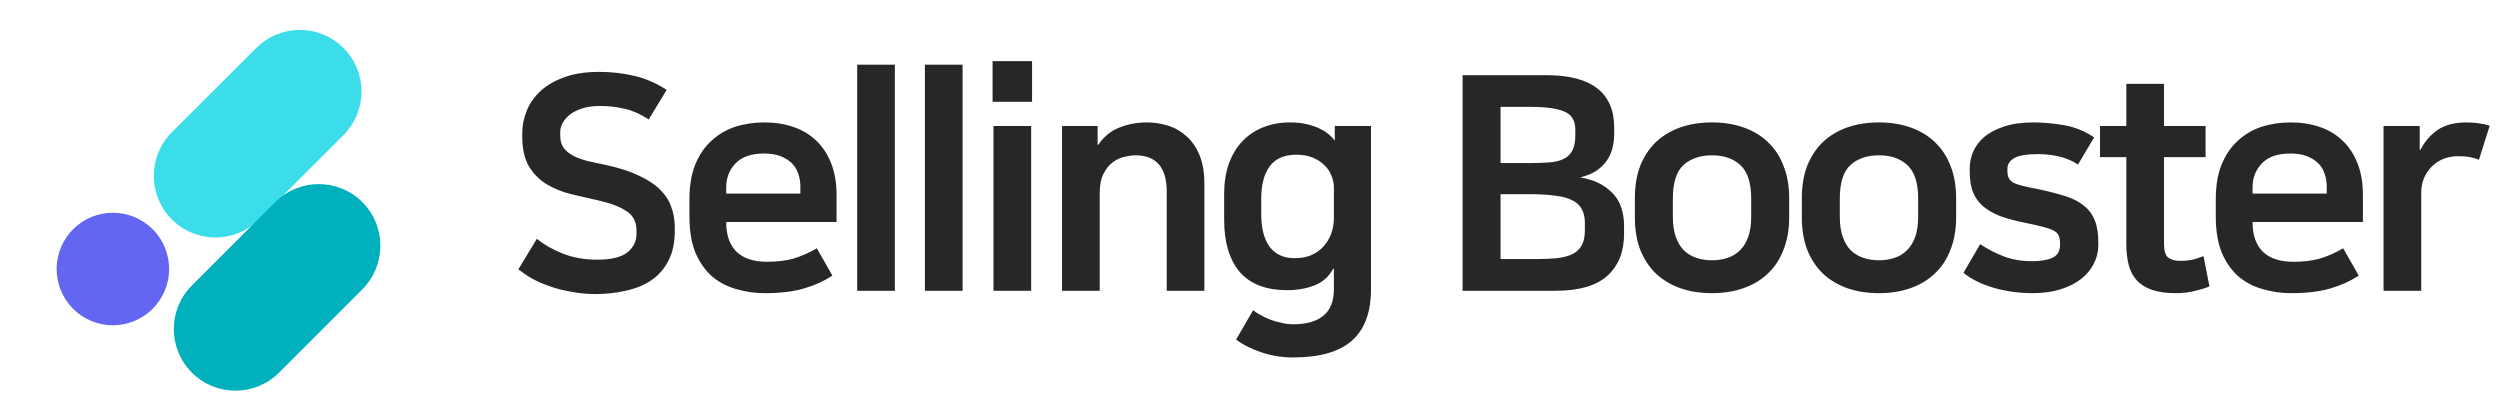
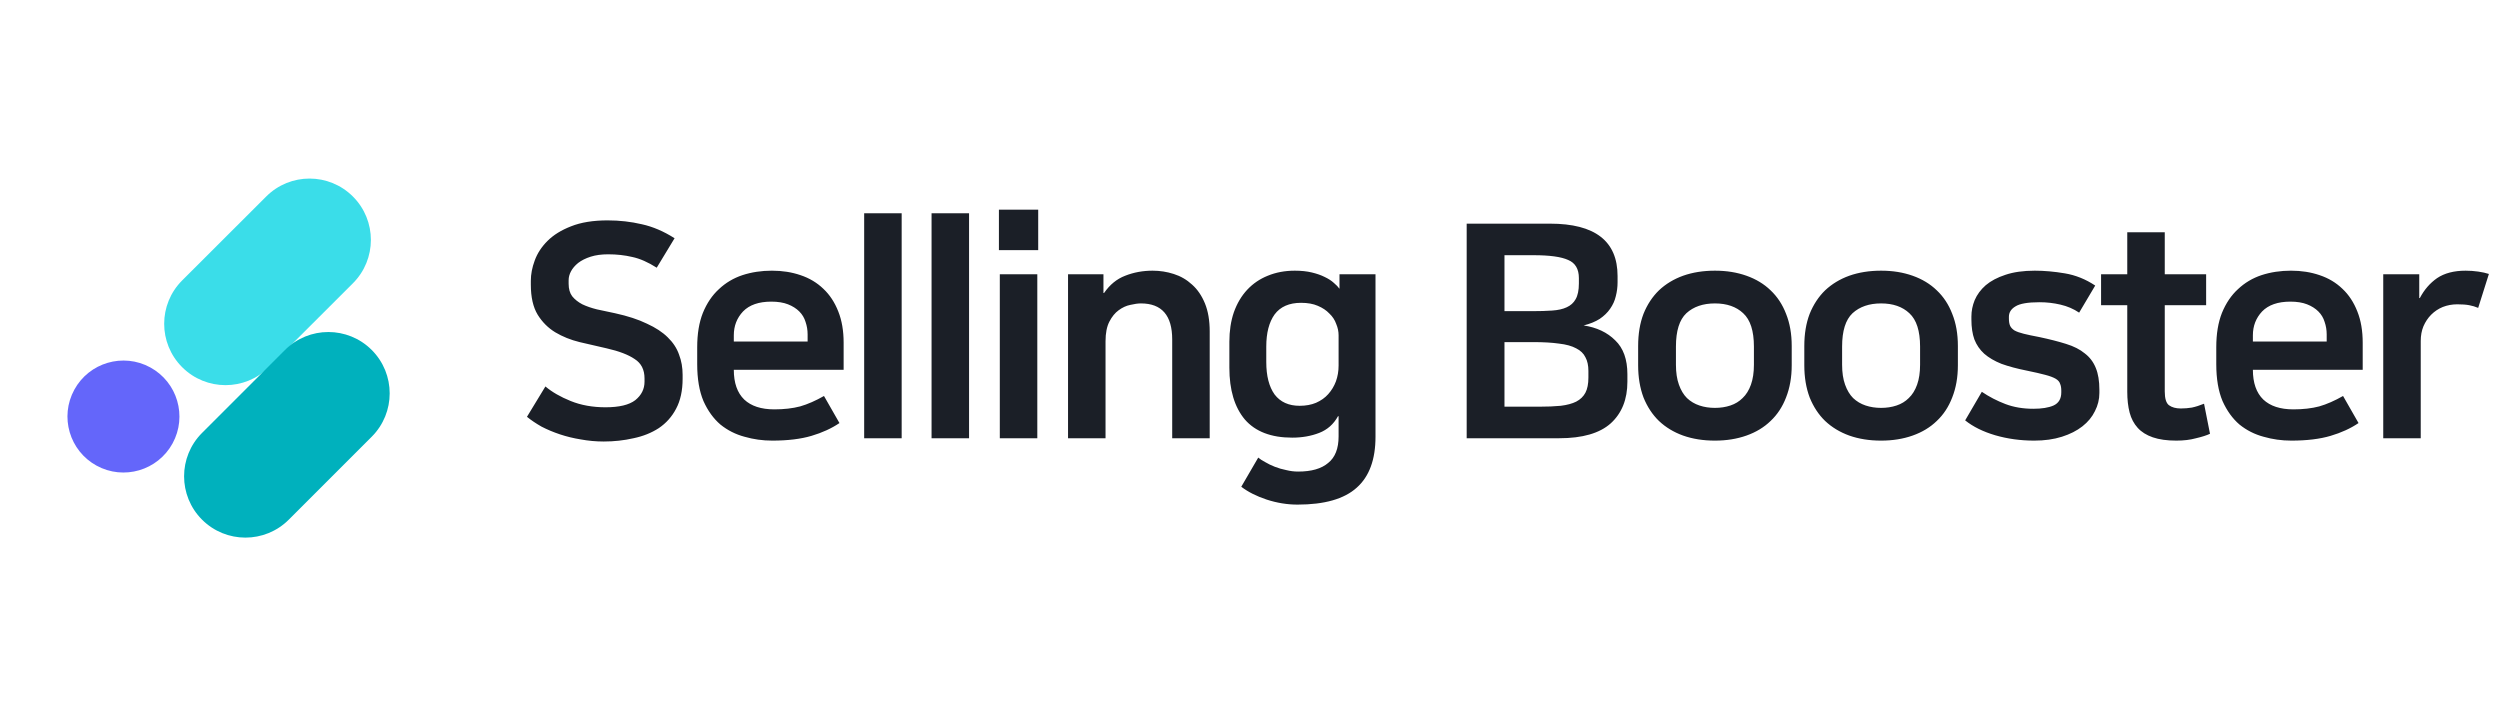
- <svg xmlns="http://www.w3.org/2000/svg" width="209" height="35" viewBox="0 0 209 35" fill="none">
-   <path d="M28.716 4.012C30.727 6.026 30.724 9.287 28.71 11.298L21.652 18.346C19.638 20.357 16.377 20.354 14.366 18.34C12.355 16.326 12.358 13.065 14.371 11.054L21.43 4.007C23.444 1.995 26.705 1.998 28.716 4.012Z" fill="#3ADDE9" />
-   <path d="M30.292 16.899C32.303 18.91 32.303 22.174 30.292 24.185L23.326 31.152C21.315 33.163 18.051 33.163 16.04 31.152C14.028 29.141 14.028 25.877 16.04 23.866L23.006 16.899C25.017 14.888 28.281 14.888 30.292 16.899Z" fill="#00B1BD" />
-   <path d="M13.563 24.746C14.809 22.467 13.972 19.609 11.693 18.363C9.415 17.117 6.557 17.954 5.311 20.233C4.065 22.512 4.902 25.369 7.181 26.616C9.46 27.862 12.317 27.024 13.563 24.746Z" fill="#6366F1" />
-   <path d="M207.239 13.359C207.005 13.259 206.755 13.184 206.489 13.134C206.222 13.084 205.889 13.059 205.489 13.059C205.055 13.059 204.647 13.134 204.264 13.284C203.897 13.434 203.572 13.651 203.289 13.934C203.022 14.201 202.805 14.526 202.639 14.909C202.489 15.276 202.414 15.684 202.414 16.134V24.309H199.264V10.534H202.289V12.534H202.339C202.705 11.834 203.189 11.276 203.789 10.859C204.405 10.443 205.205 10.234 206.189 10.234C206.539 10.234 206.889 10.259 207.239 10.309C207.589 10.359 207.889 10.426 208.139 10.509L207.239 13.359ZM197.189 23.034C196.522 23.484 195.739 23.843 194.839 24.109C193.939 24.376 192.839 24.509 191.539 24.509C190.739 24.509 189.964 24.401 189.214 24.184C188.464 23.984 187.789 23.643 187.189 23.159C186.605 22.659 186.13 22.001 185.764 21.184C185.414 20.351 185.239 19.318 185.239 18.084V16.659C185.239 15.543 185.397 14.584 185.714 13.784C186.047 12.968 186.497 12.301 187.064 11.784C187.63 11.251 188.289 10.859 189.039 10.609C189.805 10.359 190.63 10.234 191.514 10.234C192.397 10.234 193.18 10.359 193.914 10.609C194.664 10.859 195.305 11.243 195.839 11.759C196.372 12.259 196.789 12.893 197.089 13.659C197.389 14.409 197.539 15.284 197.539 16.284V18.559H188.314C188.314 19.659 188.605 20.493 189.189 21.059C189.772 21.609 190.614 21.884 191.714 21.884C192.53 21.884 193.255 21.801 193.889 21.634C194.522 21.451 195.189 21.159 195.889 20.759L197.189 23.034ZM194.514 16.184V15.584C194.514 15.218 194.455 14.868 194.339 14.534C194.239 14.201 194.064 13.909 193.814 13.659C193.564 13.409 193.247 13.209 192.864 13.059C192.48 12.909 192.014 12.834 191.464 12.834C190.414 12.834 189.622 13.109 189.089 13.659C188.572 14.209 188.314 14.876 188.314 15.659V16.184H194.514ZM177.761 13.134H175.561V10.534H177.761V7.009H180.911V10.534H184.386V13.134H180.911V20.384C180.911 20.968 181.028 21.351 181.261 21.534C181.511 21.718 181.844 21.809 182.261 21.809C182.578 21.809 182.886 21.784 183.186 21.734C183.503 21.668 183.844 21.559 184.211 21.409L184.711 23.934C184.428 24.068 184.036 24.193 183.536 24.309C183.053 24.443 182.503 24.509 181.886 24.509C181.103 24.509 180.444 24.418 179.911 24.234C179.378 24.051 178.953 23.784 178.636 23.434C178.319 23.084 178.094 22.659 177.961 22.159C177.828 21.643 177.761 21.059 177.761 20.409V13.134ZM169.869 21.834C170.586 21.834 171.153 21.743 171.569 21.559C172.003 21.359 172.219 20.993 172.219 20.459V20.309C172.219 20.076 172.186 19.884 172.119 19.734C172.069 19.568 171.944 19.426 171.744 19.309C171.544 19.193 171.253 19.084 170.869 18.984C170.503 18.884 169.994 18.768 169.344 18.634C168.511 18.468 167.794 18.276 167.194 18.059C166.611 17.826 166.128 17.543 165.744 17.209C165.378 16.876 165.103 16.476 164.919 16.009C164.753 15.543 164.669 14.984 164.669 14.334V14.084C164.669 13.618 164.761 13.159 164.944 12.709C165.144 12.243 165.453 11.826 165.869 11.459C166.303 11.093 166.853 10.801 167.519 10.584C168.203 10.351 169.028 10.234 169.994 10.234C170.794 10.234 171.636 10.309 172.519 10.459C173.419 10.609 174.269 10.951 175.069 11.484L173.719 13.759C173.253 13.443 172.728 13.218 172.144 13.084C171.578 12.951 170.994 12.884 170.394 12.884C169.411 12.884 168.736 13.001 168.369 13.234C168.003 13.451 167.819 13.743 167.819 14.109V14.259C167.819 14.509 167.853 14.709 167.919 14.859C167.986 15.009 168.111 15.143 168.294 15.259C168.478 15.359 168.736 15.451 169.069 15.534C169.403 15.618 169.836 15.709 170.369 15.809C171.236 15.993 171.986 16.184 172.619 16.384C173.269 16.584 173.794 16.851 174.194 17.184C174.611 17.501 174.919 17.909 175.119 18.409C175.319 18.893 175.419 19.501 175.419 20.234V20.509C175.419 21.043 175.294 21.551 175.044 22.034C174.811 22.518 174.461 22.943 173.994 23.309C173.528 23.676 172.953 23.968 172.269 24.184C171.586 24.401 170.811 24.509 169.944 24.509C168.794 24.509 167.703 24.359 166.669 24.059C165.653 23.759 164.811 23.343 164.144 22.809L165.544 20.409C166.161 20.826 166.819 21.168 167.519 21.434C168.219 21.701 169.003 21.834 169.869 21.834ZM157.083 24.509C156.1 24.509 155.208 24.368 154.408 24.084C153.625 23.801 152.95 23.393 152.383 22.859C151.833 22.326 151.4 21.668 151.083 20.884C150.783 20.084 150.633 19.184 150.633 18.184V16.559C150.633 15.543 150.783 14.643 151.083 13.859C151.4 13.076 151.833 12.418 152.383 11.884C152.95 11.351 153.625 10.943 154.408 10.659C155.208 10.376 156.1 10.234 157.083 10.234C158.066 10.234 158.933 10.376 159.733 10.659C160.533 10.943 161.208 11.351 161.758 11.884C162.325 12.418 162.758 13.076 163.058 13.859C163.375 14.643 163.533 15.543 163.533 16.559V18.184C163.533 19.184 163.375 20.084 163.058 20.884C162.758 21.668 162.325 22.326 161.758 22.859C161.208 23.393 160.533 23.801 159.733 24.084C158.933 24.368 158.05 24.509 157.083 24.509ZM157.083 21.759C157.55 21.759 157.983 21.693 158.383 21.559C158.783 21.426 159.125 21.218 159.408 20.934C159.708 20.651 159.941 20.276 160.108 19.809C160.275 19.343 160.358 18.784 160.358 18.134V16.609C160.358 15.293 160.058 14.359 159.458 13.809C158.875 13.259 158.083 12.984 157.083 12.984C156.083 12.984 155.283 13.259 154.683 13.809C154.1 14.359 153.808 15.293 153.808 16.609V18.134C153.808 18.784 153.891 19.343 154.058 19.809C154.225 20.276 154.45 20.651 154.733 20.934C155.033 21.218 155.383 21.426 155.783 21.559C156.183 21.693 156.616 21.759 157.083 21.759ZM143.125 24.509C142.141 24.509 141.25 24.368 140.45 24.084C139.666 23.801 138.991 23.393 138.425 22.859C137.875 22.326 137.442 21.668 137.125 20.884C136.825 20.084 136.675 19.184 136.675 18.184V16.559C136.675 15.543 136.825 14.643 137.125 13.859C137.442 13.076 137.875 12.418 138.425 11.884C138.991 11.351 139.666 10.943 140.45 10.659C141.25 10.376 142.141 10.234 143.125 10.234C144.108 10.234 144.975 10.376 145.775 10.659C146.575 10.943 147.25 11.351 147.8 11.884C148.367 12.418 148.8 13.076 149.1 13.859C149.416 14.643 149.575 15.543 149.575 16.559V18.184C149.575 19.184 149.416 20.084 149.1 20.884C148.8 21.668 148.367 22.326 147.8 22.859C147.25 23.393 146.575 23.801 145.775 24.084C144.975 24.368 144.091 24.509 143.125 24.509ZM143.125 21.759C143.591 21.759 144.025 21.693 144.425 21.559C144.825 21.426 145.166 21.218 145.45 20.934C145.75 20.651 145.983 20.276 146.15 19.809C146.316 19.343 146.4 18.784 146.4 18.134V16.609C146.4 15.293 146.1 14.359 145.5 13.809C144.916 13.259 144.125 12.984 143.125 12.984C142.125 12.984 141.325 13.259 140.725 13.809C140.141 14.359 139.85 15.293 139.85 16.609V18.134C139.85 18.784 139.933 19.343 140.1 19.809C140.266 20.276 140.492 20.651 140.775 20.934C141.075 21.218 141.425 21.426 141.825 21.559C142.225 21.693 142.658 21.759 143.125 21.759ZM125.447 8.934V13.634H127.797C128.414 13.634 128.964 13.618 129.447 13.584C129.947 13.551 130.355 13.459 130.672 13.309C131.005 13.159 131.255 12.934 131.422 12.634C131.605 12.318 131.697 11.876 131.697 11.309V10.859C131.697 10.093 131.397 9.584 130.797 9.334C130.214 9.068 129.247 8.934 127.897 8.934H125.447ZM125.447 21.659H128.347C129.047 21.659 129.655 21.634 130.172 21.584C130.705 21.518 131.139 21.401 131.472 21.234C131.822 21.051 132.08 20.801 132.247 20.484C132.414 20.168 132.497 19.743 132.497 19.209V18.659C132.497 18.193 132.414 17.809 132.247 17.509C132.097 17.193 131.839 16.943 131.472 16.759C131.105 16.559 130.622 16.426 130.022 16.359C129.439 16.276 128.722 16.234 127.872 16.234H125.447V21.659ZM122.272 6.284H129.272C133.055 6.284 134.947 7.751 134.947 10.684V11.209C134.947 11.609 134.897 12.001 134.797 12.384C134.714 12.751 134.555 13.101 134.322 13.434C134.105 13.751 133.814 14.034 133.447 14.284C133.08 14.518 132.63 14.701 132.097 14.834C133.197 15.001 134.08 15.418 134.747 16.084C135.43 16.734 135.772 17.684 135.772 18.934V19.559C135.772 21.043 135.305 22.209 134.372 23.059C133.439 23.893 131.997 24.309 130.047 24.309H122.272V6.284ZM105.439 17.909C105.439 19.076 105.672 19.984 106.139 20.634C106.622 21.268 107.322 21.584 108.239 21.584C108.755 21.584 109.214 21.501 109.614 21.334C110.03 21.151 110.372 20.909 110.639 20.609C110.922 20.293 111.139 19.934 111.289 19.534C111.439 19.118 111.514 18.676 111.514 18.209V15.659C111.514 15.343 111.447 15.026 111.314 14.709C111.197 14.376 111.005 14.084 110.739 13.834C110.489 13.568 110.164 13.351 109.764 13.184C109.38 13.018 108.914 12.934 108.364 12.934C107.364 12.934 106.622 13.259 106.139 13.909C105.672 14.559 105.439 15.459 105.439 16.609V17.909ZM111.514 22.459H111.464C111.097 23.126 110.572 23.593 109.889 23.859C109.205 24.126 108.447 24.259 107.614 24.259C105.847 24.259 104.522 23.751 103.639 22.734C102.772 21.701 102.339 20.251 102.339 18.384V16.209C102.339 15.293 102.464 14.468 102.714 13.734C102.98 12.984 103.355 12.351 103.839 11.834C104.322 11.318 104.897 10.926 105.564 10.659C106.247 10.376 107.005 10.234 107.839 10.234C108.372 10.234 108.847 10.284 109.264 10.384C109.68 10.484 110.039 10.609 110.339 10.759C110.655 10.909 110.914 11.076 111.114 11.259C111.314 11.426 111.464 11.584 111.564 11.734H111.589V10.534H114.614V24.184C114.614 26.101 114.089 27.526 113.039 28.459C111.989 29.409 110.33 29.884 108.064 29.884C107.197 29.884 106.33 29.743 105.464 29.459C104.614 29.176 103.905 28.818 103.339 28.384L104.764 25.934C104.897 26.051 105.089 26.176 105.339 26.309C105.589 26.459 105.864 26.593 106.164 26.709C106.464 26.826 106.78 26.918 107.114 26.984C107.447 27.068 107.78 27.109 108.114 27.109C109.23 27.109 110.072 26.868 110.639 26.384C111.222 25.918 111.514 25.176 111.514 24.159V22.459ZM95.886 10.234C96.503 10.234 97.094 10.326 97.661 10.509C98.244 10.693 98.761 10.993 99.211 11.409C99.661 11.809 100.019 12.334 100.286 12.984C100.553 13.634 100.686 14.418 100.686 15.334V24.309H97.536V16.009C97.536 13.993 96.661 12.984 94.911 12.984C94.661 12.984 94.361 13.026 94.011 13.109C93.678 13.176 93.353 13.326 93.036 13.559C92.736 13.776 92.478 14.093 92.261 14.509C92.044 14.926 91.936 15.476 91.936 16.159V24.309H88.786V10.534H91.761V12.109H91.811C92.294 11.409 92.886 10.926 93.586 10.659C94.303 10.376 95.069 10.234 95.886 10.234ZM82.98 5.109H86.28V8.509H82.98V5.109ZM83.055 10.534H86.205V24.309H83.055V10.534ZM77.322 5.409H80.472V24.309H77.322V5.409ZM71.661 5.409H74.811V24.309H71.661V5.409ZM69.586 23.034C68.919 23.484 68.136 23.843 67.236 24.109C66.336 24.376 65.236 24.509 63.936 24.509C63.136 24.509 62.361 24.401 61.611 24.184C60.861 23.984 60.186 23.643 59.586 23.159C59.003 22.659 58.528 22.001 58.161 21.184C57.811 20.351 57.636 19.318 57.636 18.084V16.659C57.636 15.543 57.794 14.584 58.111 13.784C58.444 12.968 58.894 12.301 59.461 11.784C60.028 11.251 60.686 10.859 61.436 10.609C62.203 10.359 63.028 10.234 63.911 10.234C64.794 10.234 65.578 10.359 66.311 10.609C67.061 10.859 67.703 11.243 68.236 11.759C68.769 12.259 69.186 12.893 69.486 13.659C69.786 14.409 69.936 15.284 69.936 16.284V18.559H60.711C60.711 19.659 61.003 20.493 61.586 21.059C62.169 21.609 63.011 21.884 64.111 21.884C64.928 21.884 65.653 21.801 66.286 21.634C66.919 21.451 67.586 21.159 68.286 20.759L69.586 23.034ZM66.911 16.184V15.584C66.911 15.218 66.853 14.868 66.736 14.534C66.636 14.201 66.461 13.909 66.211 13.659C65.961 13.409 65.644 13.209 65.261 13.059C64.878 12.909 64.411 12.834 63.861 12.834C62.811 12.834 62.019 13.109 61.486 13.659C60.969 14.209 60.711 14.876 60.711 15.659V16.184H66.911ZM49.936 21.709C51.086 21.709 51.919 21.509 52.436 21.109C52.953 20.693 53.211 20.176 53.211 19.559V19.284C53.211 18.551 52.936 18.009 52.386 17.659C51.853 17.293 51.069 16.993 50.036 16.759C49.286 16.593 48.528 16.418 47.761 16.234C47.011 16.051 46.328 15.776 45.711 15.409C45.111 15.043 44.619 14.551 44.236 13.934C43.853 13.301 43.661 12.459 43.661 11.409V11.084C43.661 10.534 43.769 9.968 43.986 9.384C44.203 8.784 44.561 8.234 45.061 7.734C45.561 7.234 46.219 6.826 47.036 6.509C47.869 6.176 48.894 6.009 50.111 6.009C51.111 6.009 52.069 6.118 52.986 6.334C53.903 6.534 54.819 6.926 55.736 7.509L54.236 9.984C53.503 9.518 52.819 9.218 52.186 9.084C51.553 8.934 50.878 8.859 50.161 8.859C49.594 8.859 49.103 8.926 48.686 9.059C48.269 9.193 47.919 9.368 47.636 9.584C47.369 9.801 47.169 10.034 47.036 10.284C46.903 10.534 46.836 10.784 46.836 11.034V11.334C46.836 11.768 46.936 12.118 47.136 12.384C47.353 12.651 47.636 12.876 47.986 13.059C48.336 13.226 48.744 13.368 49.211 13.484C49.694 13.584 50.203 13.693 50.736 13.809C51.803 14.043 52.694 14.334 53.411 14.684C54.144 15.018 54.728 15.401 55.161 15.834C55.611 16.268 55.928 16.751 56.111 17.284C56.311 17.801 56.411 18.368 56.411 18.984V19.309C56.411 20.309 56.228 21.151 55.861 21.834C55.511 22.501 55.028 23.043 54.411 23.459C53.794 23.859 53.086 24.143 52.286 24.309C51.486 24.493 50.653 24.584 49.786 24.584C49.136 24.584 48.494 24.526 47.861 24.409C47.244 24.309 46.661 24.168 46.111 23.984C45.561 23.801 45.044 23.584 44.561 23.334C44.094 23.068 43.686 22.793 43.336 22.509L44.886 19.959C45.436 20.426 46.144 20.834 47.011 21.184C47.878 21.534 48.853 21.709 49.936 21.709Z" fill="#27272A" />
+ <svg xmlns="http://www.w3.org/2000/svg" width="210" height="60" viewBox="0 0 210 60" fill="none">
+   <path d="M29.648 16.512C31.659 18.526 31.656 21.787 29.642 23.798L22.584 30.846C20.57 32.857 17.309 32.854 15.298 30.84C13.287 28.826 13.289 25.565 15.303 23.554L22.361 16.507C24.375 14.495 27.637 14.498 29.648 16.512Z" fill="#3ADDE9" />
+   <path d="M31.225 29.398C33.236 31.41 33.236 34.673 31.225 36.684L24.258 43.651C22.247 45.662 18.983 45.662 16.972 43.651C14.961 41.64 14.961 38.376 16.972 36.365L23.939 29.398C25.95 27.387 29.214 27.387 31.225 29.398Z" fill="#00B1BD" />
+   <path d="M14.496 37.245C15.742 34.966 14.905 32.109 12.626 30.863C10.347 29.617 7.49 30.454 6.244 32.733C4.997 35.012 5.835 37.869 8.114 39.115C10.392 40.361 13.25 39.524 14.496 37.245Z" fill="#6466FA" />
+   <path d="M208.167 25.862C207.934 25.762 207.684 25.687 207.417 25.637C207.151 25.587 206.817 25.562 206.417 25.562C205.984 25.562 205.576 25.637 205.192 25.787C204.826 25.937 204.501 26.154 204.217 26.437C203.951 26.704 203.734 27.029 203.567 27.412C203.417 27.779 203.342 28.187 203.342 28.637V36.812H200.192V23.037H203.217V25.037H203.267C203.634 24.337 204.117 23.779 204.717 23.362C205.334 22.946 206.134 22.737 207.117 22.737C207.467 22.737 207.817 22.762 208.167 22.812C208.517 22.862 208.817 22.929 209.067 23.012L208.167 25.862ZM198.117 35.537C197.451 35.987 196.667 36.346 195.767 36.612C194.867 36.879 193.767 37.012 192.467 37.012C191.667 37.012 190.892 36.904 190.142 36.687C189.392 36.487 188.717 36.146 188.117 35.662C187.534 35.162 187.059 34.504 186.692 33.687C186.342 32.854 186.167 31.821 186.167 30.587V29.162C186.167 28.046 186.326 27.087 186.642 26.287C186.976 25.471 187.426 24.804 187.992 24.287C188.559 23.754 189.217 23.362 189.967 23.112C190.734 22.862 191.559 22.737 192.442 22.737C193.326 22.737 194.109 22.862 194.842 23.112C195.592 23.362 196.234 23.746 196.767 24.262C197.301 24.762 197.717 25.396 198.017 26.162C198.317 26.912 198.467 27.787 198.467 28.787V31.062H189.242C189.242 32.162 189.534 32.996 190.117 33.562C190.701 34.112 191.542 34.387 192.642 34.387C193.459 34.387 194.184 34.304 194.817 34.137C195.451 33.954 196.117 33.662 196.817 33.262L198.117 35.537ZM195.442 28.687V28.087C195.442 27.721 195.384 27.371 195.267 27.037C195.167 26.704 194.992 26.412 194.742 26.162C194.492 25.912 194.176 25.712 193.792 25.562C193.409 25.412 192.942 25.337 192.392 25.337C191.342 25.337 190.551 25.612 190.017 26.162C189.501 26.712 189.242 27.379 189.242 28.162V28.687H195.442ZM178.69 25.637H176.49V23.037H178.69V19.512H181.84V23.037H185.315V25.637H181.84V32.887C181.84 33.471 181.956 33.854 182.19 34.037C182.44 34.221 182.773 34.312 183.19 34.312C183.506 34.312 183.815 34.287 184.115 34.237C184.431 34.171 184.773 34.062 185.14 33.912L185.64 36.437C185.356 36.571 184.965 36.696 184.465 36.812C183.981 36.946 183.431 37.012 182.815 37.012C182.031 37.012 181.373 36.921 180.84 36.737C180.306 36.554 179.881 36.287 179.565 35.937C179.248 35.587 179.023 35.162 178.89 34.662C178.756 34.146 178.69 33.562 178.69 32.912V25.637ZM170.798 34.337C171.515 34.337 172.081 34.246 172.498 34.062C172.931 33.862 173.148 33.496 173.148 32.962V32.812C173.148 32.579 173.115 32.387 173.048 32.237C172.998 32.071 172.873 31.929 172.673 31.812C172.473 31.696 172.181 31.587 171.798 31.487C171.431 31.387 170.923 31.271 170.273 31.137C169.44 30.971 168.723 30.779 168.123 30.562C167.54 30.329 167.056 30.046 166.673 29.712C166.306 29.379 166.031 28.979 165.848 28.512C165.681 28.046 165.598 27.487 165.598 26.837V26.587C165.598 26.121 165.69 25.662 165.873 25.212C166.073 24.746 166.381 24.329 166.798 23.962C167.231 23.596 167.781 23.304 168.448 23.087C169.131 22.854 169.956 22.737 170.923 22.737C171.723 22.737 172.565 22.812 173.448 22.962C174.348 23.112 175.198 23.454 175.998 23.987L174.648 26.262C174.181 25.946 173.656 25.721 173.073 25.587C172.506 25.454 171.923 25.387 171.323 25.387C170.34 25.387 169.665 25.504 169.298 25.737C168.931 25.954 168.748 26.246 168.748 26.612V26.762C168.748 27.012 168.781 27.212 168.848 27.362C168.915 27.512 169.04 27.646 169.223 27.762C169.406 27.862 169.665 27.954 169.998 28.037C170.331 28.121 170.765 28.212 171.298 28.312C172.165 28.496 172.915 28.687 173.548 28.887C174.198 29.087 174.723 29.354 175.123 29.687C175.54 30.004 175.848 30.412 176.048 30.912C176.248 31.396 176.348 32.004 176.348 32.737V33.012C176.348 33.546 176.223 34.054 175.973 34.537C175.74 35.021 175.39 35.446 174.923 35.812C174.456 36.179 173.881 36.471 173.198 36.687C172.515 36.904 171.74 37.012 170.873 37.012C169.723 37.012 168.631 36.862 167.598 36.562C166.581 36.262 165.74 35.846 165.073 35.312L166.473 32.912C167.09 33.329 167.748 33.671 168.448 33.937C169.148 34.204 169.931 34.337 170.798 34.337ZM158.012 37.012C157.029 37.012 156.137 36.871 155.337 36.587C154.554 36.304 153.879 35.896 153.312 35.362C152.762 34.829 152.329 34.171 152.012 33.387C151.712 32.587 151.562 31.687 151.562 30.687V29.062C151.562 28.046 151.712 27.146 152.012 26.362C152.329 25.579 152.762 24.921 153.312 24.387C153.879 23.854 154.554 23.446 155.337 23.162C156.137 22.879 157.029 22.737 158.012 22.737C158.995 22.737 159.862 22.879 160.662 23.162C161.462 23.446 162.137 23.854 162.687 24.387C163.254 24.921 163.687 25.579 163.987 26.362C164.304 27.146 164.462 28.046 164.462 29.062V30.687C164.462 31.687 164.304 32.587 163.987 33.387C163.687 34.171 163.254 34.829 162.687 35.362C162.137 35.896 161.462 36.304 160.662 36.587C159.862 36.871 158.979 37.012 158.012 37.012ZM158.012 34.262C158.479 34.262 158.912 34.196 159.312 34.062C159.712 33.929 160.054 33.721 160.337 33.437C160.637 33.154 160.87 32.779 161.037 32.312C161.204 31.846 161.287 31.287 161.287 30.637V29.112C161.287 27.796 160.987 26.862 160.387 26.312C159.804 25.762 159.012 25.487 158.012 25.487C157.012 25.487 156.212 25.762 155.612 26.312C155.029 26.862 154.737 27.796 154.737 29.112V30.637C154.737 31.287 154.82 31.846 154.987 32.312C155.154 32.779 155.379 33.154 155.662 33.437C155.962 33.721 156.312 33.929 156.712 34.062C157.112 34.196 157.545 34.262 158.012 34.262ZM144.054 37.012C143.07 37.012 142.179 36.871 141.379 36.587C140.595 36.304 139.92 35.896 139.354 35.362C138.804 34.829 138.37 34.171 138.054 33.387C137.754 32.587 137.604 31.687 137.604 30.687V29.062C137.604 28.046 137.754 27.146 138.054 26.362C138.37 25.579 138.804 24.921 139.354 24.387C139.92 23.854 140.595 23.446 141.379 23.162C142.179 22.879 143.07 22.737 144.054 22.737C145.037 22.737 145.904 22.879 146.704 23.162C147.504 23.446 148.179 23.854 148.729 24.387C149.295 24.921 149.729 25.579 150.029 26.362C150.345 27.146 150.504 28.046 150.504 29.062V30.687C150.504 31.687 150.345 32.587 150.029 33.387C149.729 34.171 149.295 34.829 148.729 35.362C148.179 35.896 147.504 36.304 146.704 36.587C145.904 36.871 145.02 37.012 144.054 37.012ZM144.054 34.262C144.52 34.262 144.954 34.196 145.354 34.062C145.754 33.929 146.095 33.721 146.379 33.437C146.679 33.154 146.912 32.779 147.079 32.312C147.245 31.846 147.329 31.287 147.329 30.637V29.112C147.329 27.796 147.029 26.862 146.429 26.312C145.845 25.762 145.054 25.487 144.054 25.487C143.054 25.487 142.254 25.762 141.654 26.312C141.07 26.862 140.779 27.796 140.779 29.112V30.637C140.779 31.287 140.862 31.846 141.029 32.312C141.195 32.779 141.42 33.154 141.704 33.437C142.004 33.721 142.354 33.929 142.754 34.062C143.154 34.196 143.587 34.262 144.054 34.262ZM126.376 21.437V26.137H128.726C129.342 26.137 129.892 26.121 130.376 26.087C130.876 26.054 131.284 25.962 131.601 25.812C131.934 25.662 132.184 25.437 132.351 25.137C132.534 24.821 132.626 24.379 132.626 23.812V23.362C132.626 22.596 132.326 22.087 131.726 21.837C131.142 21.571 130.176 21.437 128.826 21.437H126.376ZM126.376 34.162H129.276C129.976 34.162 130.584 34.137 131.101 34.087C131.634 34.021 132.067 33.904 132.401 33.737C132.751 33.554 133.009 33.304 133.176 32.987C133.342 32.671 133.426 32.246 133.426 31.712V31.162C133.426 30.696 133.342 30.312 133.176 30.012C133.026 29.696 132.767 29.446 132.401 29.262C132.034 29.062 131.551 28.929 130.951 28.862C130.367 28.779 129.651 28.737 128.801 28.737H126.376V34.162ZM123.201 18.787H130.201C133.984 18.787 135.876 20.254 135.876 23.187V23.712C135.876 24.112 135.826 24.504 135.726 24.887C135.642 25.254 135.484 25.604 135.251 25.937C135.034 26.254 134.742 26.537 134.376 26.787C134.009 27.021 133.559 27.204 133.026 27.337C134.126 27.504 135.009 27.921 135.676 28.587C136.359 29.237 136.701 30.187 136.701 31.437V32.062C136.701 33.546 136.234 34.712 135.301 35.562C134.367 36.396 132.926 36.812 130.976 36.812H123.201V18.787ZM106.367 30.412C106.367 31.579 106.601 32.487 107.067 33.137C107.551 33.771 108.251 34.087 109.167 34.087C109.684 34.087 110.142 34.004 110.542 33.837C110.959 33.654 111.301 33.412 111.567 33.112C111.851 32.796 112.067 32.437 112.217 32.037C112.367 31.621 112.442 31.179 112.442 30.712V28.162C112.442 27.846 112.376 27.529 112.242 27.212C112.126 26.879 111.934 26.587 111.667 26.337C111.417 26.071 111.092 25.854 110.692 25.687C110.309 25.521 109.842 25.437 109.292 25.437C108.292 25.437 107.551 25.762 107.067 26.412C106.601 27.062 106.367 27.962 106.367 29.112V30.412ZM112.442 34.962H112.392C112.026 35.629 111.501 36.096 110.817 36.362C110.134 36.629 109.376 36.762 108.542 36.762C106.776 36.762 105.451 36.254 104.567 35.237C103.701 34.204 103.267 32.754 103.267 30.887V28.712C103.267 27.796 103.392 26.971 103.642 26.237C103.909 25.487 104.284 24.854 104.767 24.337C105.251 23.821 105.826 23.429 106.492 23.162C107.176 22.879 107.934 22.737 108.767 22.737C109.301 22.737 109.776 22.787 110.192 22.887C110.609 22.987 110.967 23.112 111.267 23.262C111.584 23.412 111.842 23.579 112.042 23.762C112.242 23.929 112.392 24.087 112.492 24.237H112.517V23.037H115.542V36.687C115.542 38.604 115.017 40.029 113.967 40.962C112.917 41.912 111.259 42.387 108.992 42.387C108.126 42.387 107.259 42.246 106.392 41.962C105.542 41.679 104.834 41.321 104.267 40.887L105.692 38.437C105.826 38.554 106.017 38.679 106.267 38.812C106.517 38.962 106.792 39.096 107.092 39.212C107.392 39.329 107.709 39.421 108.042 39.487C108.376 39.571 108.709 39.612 109.042 39.612C110.159 39.612 111.001 39.371 111.567 38.887C112.151 38.421 112.442 37.679 112.442 36.662V34.962ZM96.815 22.737C97.431 22.737 98.023 22.829 98.59 23.012C99.173 23.196 99.69 23.496 100.14 23.912C100.59 24.312 100.948 24.837 101.215 25.487C101.481 26.137 101.615 26.921 101.615 27.837V36.812H98.465V28.512C98.465 26.496 97.59 25.487 95.84 25.487C95.59 25.487 95.29 25.529 94.94 25.612C94.606 25.679 94.281 25.829 93.965 26.062C93.665 26.279 93.406 26.596 93.19 27.012C92.973 27.429 92.865 27.979 92.865 28.662V36.812H89.715V23.037H92.69V24.612H92.74C93.223 23.912 93.815 23.429 94.515 23.162C95.231 22.879 95.998 22.737 96.815 22.737ZM83.909 17.612H87.209V21.012H83.909V17.612ZM83.984 23.037H87.134V36.812H83.984V23.037ZM78.251 17.912H81.401V36.812H78.251V17.912ZM72.59 17.912H75.74V36.812H72.59V17.912ZM70.515 35.537C69.848 35.987 69.065 36.346 68.165 36.612C67.265 36.879 66.165 37.012 64.865 37.012C64.065 37.012 63.29 36.904 62.54 36.687C61.79 36.487 61.115 36.146 60.515 35.662C59.931 35.162 59.456 34.504 59.09 33.687C58.74 32.854 58.565 31.821 58.565 30.587V29.162C58.565 28.046 58.723 27.087 59.04 26.287C59.373 25.471 59.823 24.804 60.39 24.287C60.956 23.754 61.615 23.362 62.365 23.112C63.131 22.862 63.956 22.737 64.84 22.737C65.723 22.737 66.506 22.862 67.24 23.112C67.99 23.362 68.631 23.746 69.165 24.262C69.698 24.762 70.115 25.396 70.415 26.162C70.715 26.912 70.865 27.787 70.865 28.787V31.062H61.64C61.64 32.162 61.931 32.996 62.515 33.562C63.098 34.112 63.94 34.387 65.04 34.387C65.856 34.387 66.581 34.304 67.215 34.137C67.848 33.954 68.515 33.662 69.215 33.262L70.515 35.537ZM67.84 28.687V28.087C67.84 27.721 67.781 27.371 67.665 27.037C67.565 26.704 67.39 26.412 67.14 26.162C66.89 25.912 66.573 25.712 66.19 25.562C65.806 25.412 65.34 25.337 64.79 25.337C63.74 25.337 62.948 25.612 62.415 26.162C61.898 26.712 61.64 27.379 61.64 28.162V28.687H67.84ZM50.865 34.212C52.015 34.212 52.848 34.012 53.365 33.612C53.881 33.196 54.14 32.679 54.14 32.062V31.787C54.14 31.054 53.865 30.512 53.315 30.162C52.781 29.796 51.998 29.496 50.965 29.262C50.215 29.096 49.456 28.921 48.69 28.737C47.94 28.554 47.256 28.279 46.64 27.912C46.04 27.546 45.548 27.054 45.165 26.437C44.781 25.804 44.59 24.962 44.59 23.912V23.587C44.59 23.037 44.698 22.471 44.915 21.887C45.131 21.287 45.49 20.737 45.99 20.237C46.49 19.737 47.148 19.329 47.965 19.012C48.798 18.679 49.823 18.512 51.04 18.512C52.04 18.512 52.998 18.621 53.915 18.837C54.831 19.037 55.748 19.429 56.665 20.012L55.165 22.487C54.431 22.021 53.748 21.721 53.115 21.587C52.481 21.437 51.806 21.362 51.09 21.362C50.523 21.362 50.031 21.429 49.615 21.562C49.198 21.696 48.848 21.871 48.565 22.087C48.298 22.304 48.098 22.537 47.965 22.787C47.831 23.037 47.765 23.287 47.765 23.537V23.837C47.765 24.271 47.865 24.621 48.065 24.887C48.281 25.154 48.565 25.379 48.915 25.562C49.265 25.729 49.673 25.871 50.14 25.987C50.623 26.087 51.131 26.196 51.665 26.312C52.731 26.546 53.623 26.837 54.34 27.187C55.073 27.521 55.656 27.904 56.09 28.337C56.54 28.771 56.856 29.254 57.04 29.787C57.24 30.304 57.34 30.871 57.34 31.487V31.812C57.34 32.812 57.156 33.654 56.79 34.337C56.44 35.004 55.956 35.546 55.34 35.962C54.723 36.362 54.015 36.646 53.215 36.812C52.415 36.996 51.581 37.087 50.715 37.087C50.065 37.087 49.423 37.029 48.79 36.912C48.173 36.812 47.59 36.671 47.04 36.487C46.49 36.304 45.973 36.087 45.49 35.837C45.023 35.571 44.615 35.296 44.265 35.012L45.815 32.462C46.365 32.929 47.073 33.337 47.94 33.687C48.806 34.037 49.781 34.212 50.865 34.212Z" fill="#1B1F27" />
</svg>
